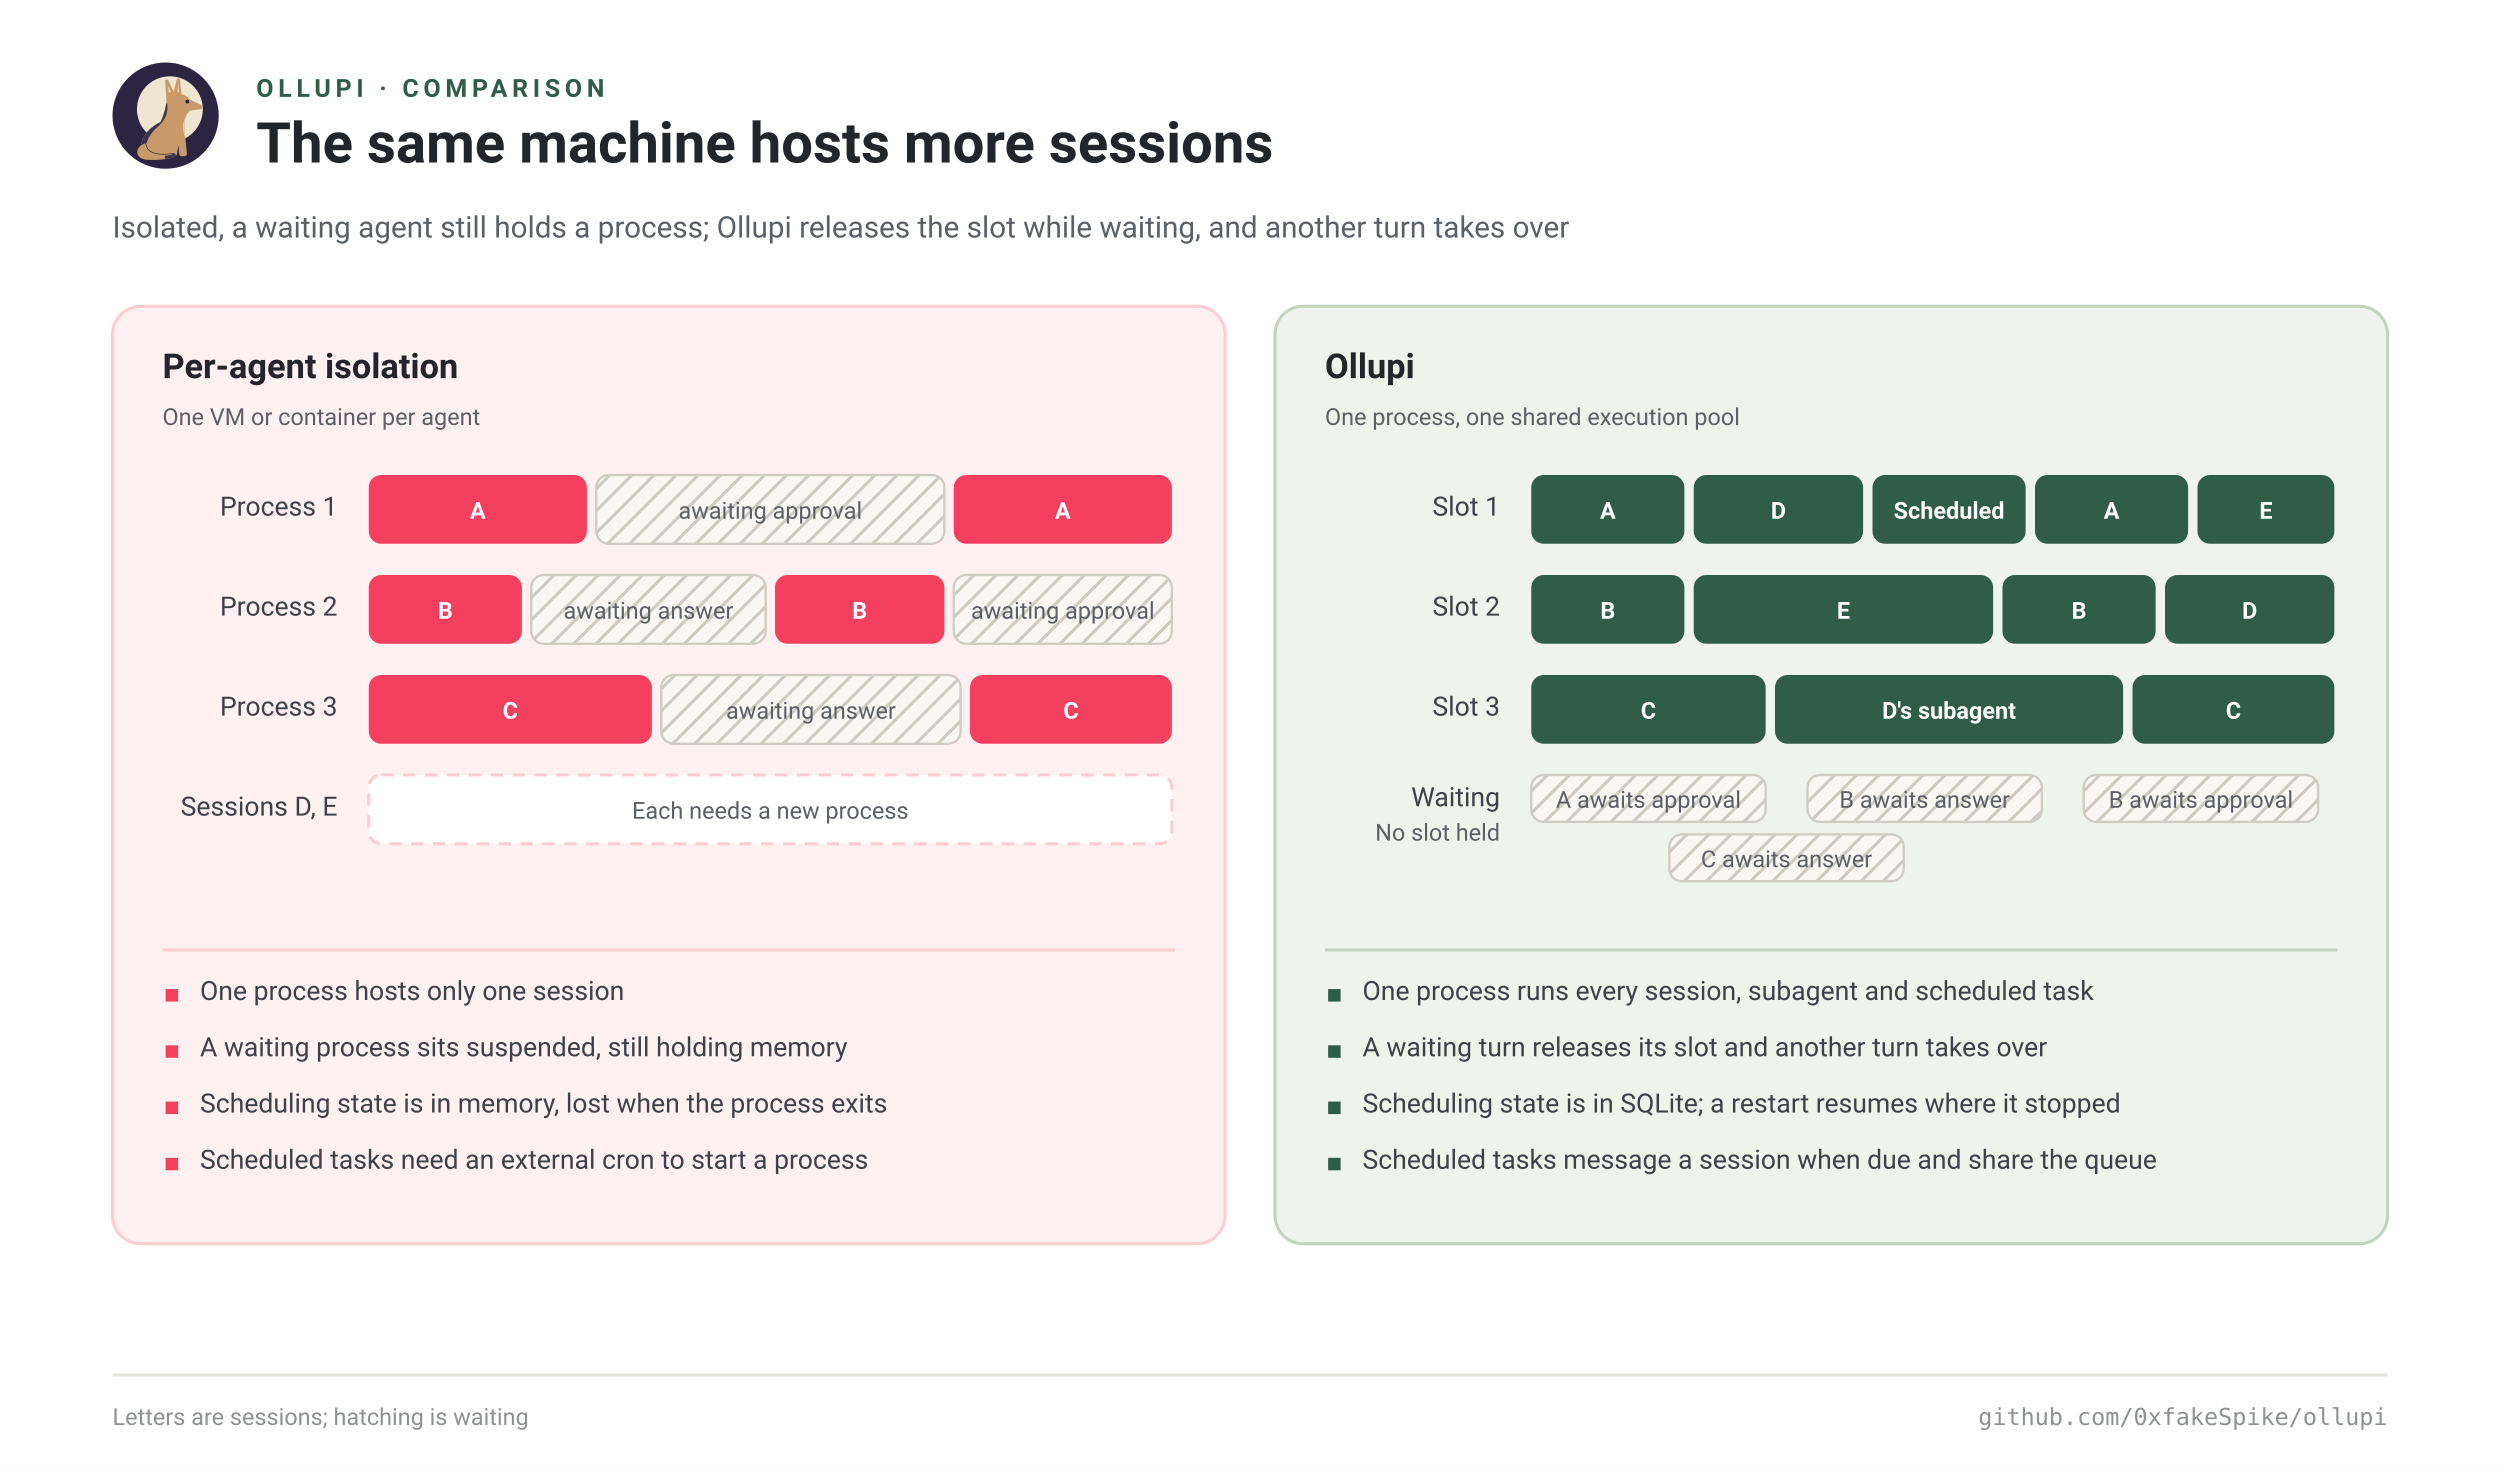
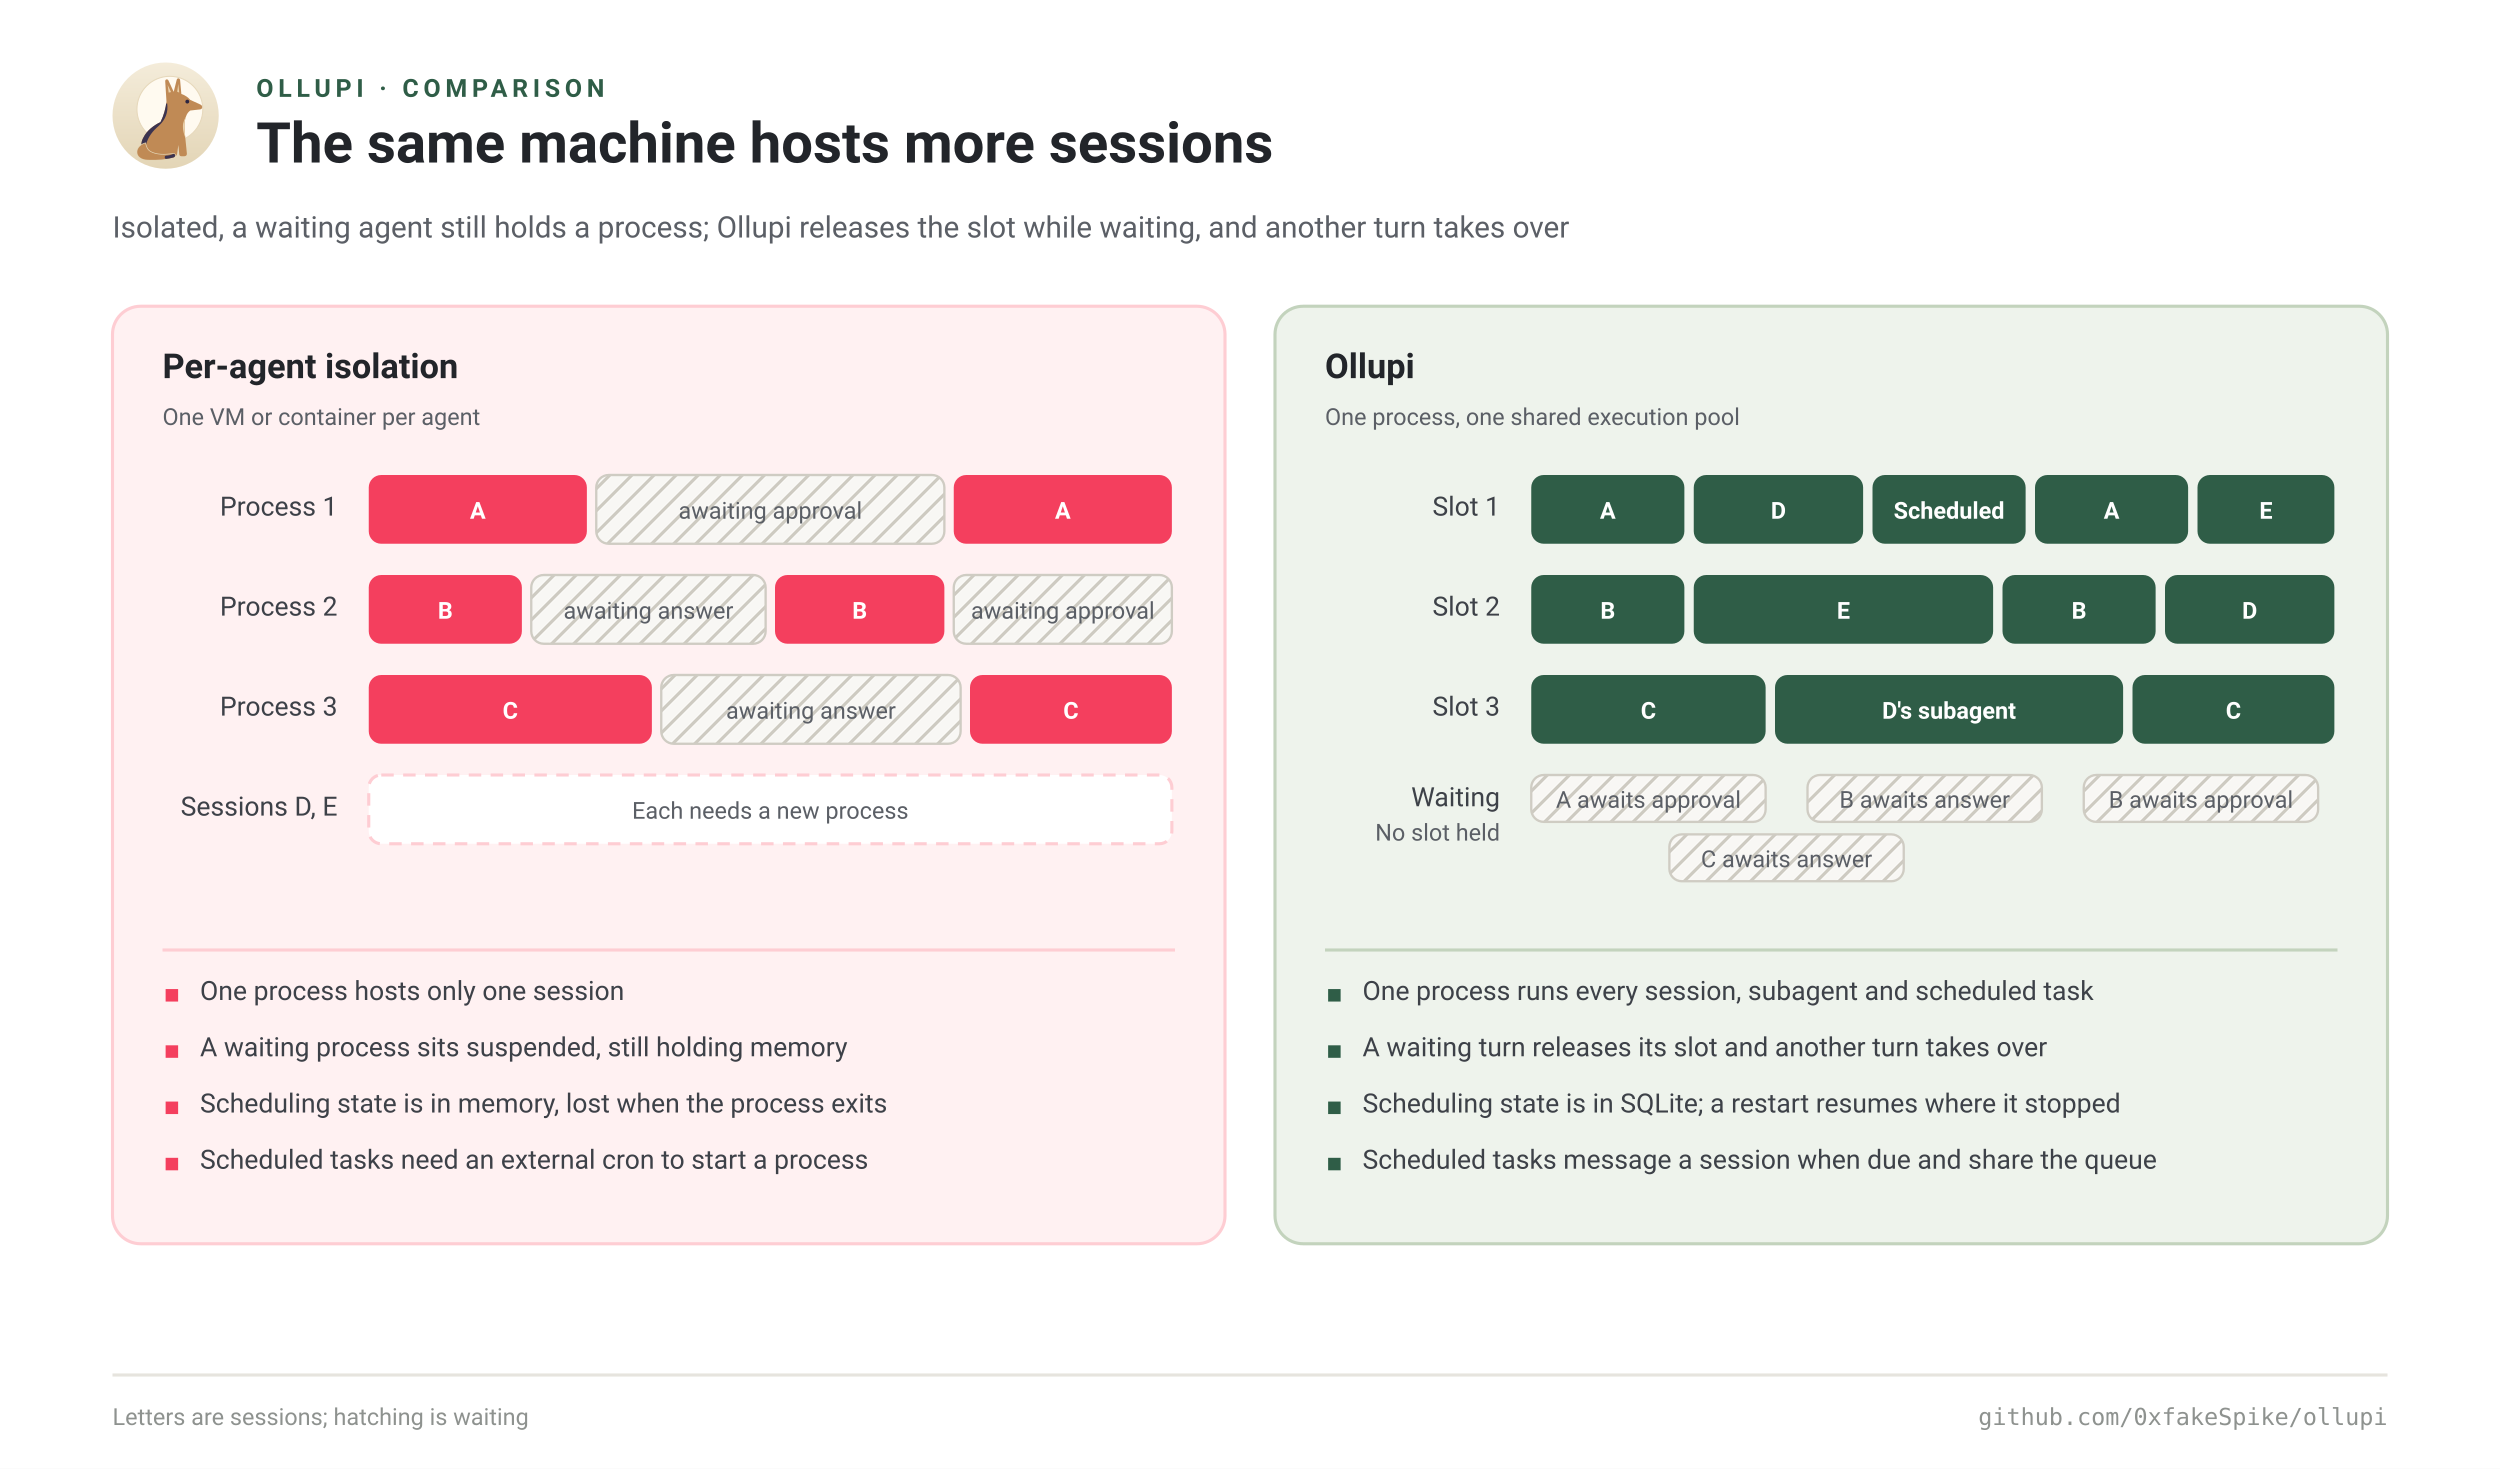
<svg xmlns="http://www.w3.org/2000/svg" viewBox="0 0 1600 940" width="1600" height="940">
  <defs>
    <pattern id="hatch" width="10" height="10" patternUnits="userSpaceOnUse" patternTransform="rotate(45)">
      <rect width="10" height="10" fill="#f8f7f4" />
      <line x1="0" y1="0" x2="0" y2="10" stroke="#cfccc3" stroke-width="4" />
    </pattern>
    <marker id="arrow" viewBox="0 0 10 10" refX="9" refY="5" markerUnits="userSpaceOnUse" markerWidth="12" markerHeight="12" orient="auto-start-reverse">
      <path d="M0,1 L9,5 L0,9 z" fill="#8e928f" />
    </marker>
  </defs>
  <style>text { font-family: -apple-system, BlinkMacSystemFont, "Segoe UI", Roboto, "Helvetica Neue", Arial, sans-serif; fill: #22252a; } .eyebrow { font-size: 16px; font-weight: 600; letter-spacing: 3px; fill: #2f5d47; } .title { font-size: 36px; font-weight: 700; } .sub { font-size: 19px; fill: #5b5f66; } .kpi { font-size: 44px; font-weight: 700; letter-spacing: -0.5px; } .unit { font-size: 21px; font-weight: 600; fill: #3d4148; } .cap { font-size: 17px; fill: #5b5f66; } .h { font-size: 22px; font-weight: 700; } .hs { font-size: 19px; font-weight: 600; } .b { font-size: 17px; fill: #3d4148; } .s { font-size: 15px; fill: #5b5f66; } .code { font-family: ui-monospace, 'SF Mono', Menlo, monospace; font-weight: 700; fill: #2f5d47; } .tick { font-size: 16px; fill: #5b5f66; } .lab { font-size: 17px; fill: #3d4148; } .val { font-size: 17px; font-weight: 600; } .chip { font-size: 15px; font-weight: 600; } .foot { font-size: 15px; fill: #8e928f; }</style>
  <rect width="1600" height="940" fill="#ffffff" />
  <svg x="72" y="40" width="68" height="68" viewBox="0 0 100 100">
-     <circle cx="50" cy="50" r="50" fill="#2b2541" />
-     <circle cx="54" cy="44" r="31" fill="#efe6d2" />
+     <defs>
+       <linearGradient id="ollupi-ground" x1="0" y1="0" x2="0" y2="1">
+         <stop offset="0" stop-color="#f4ecda" />
+         <stop offset="1" stop-color="#e3d5b6" />
+       </linearGradient>
+     </defs>
+     <circle cx="50" cy="50" r="50" fill="url(#ollupi-ground)" />
+     <circle cx="54" cy="44" r="31" fill="#fffaf0" stroke="#e6d8bb" stroke-width="1" />
    <g transform="translate(14 12) scale(.8)">
      <clipPath id="ollupi-body">
        <path d="M30 95 C18 95 13 83 19 73 C23 65 31 59 39 55 C43 47 45 39 46 31 L44.5 7 C44.5 4.5 47.5 4 48.5 6.5 L54.5 19.5 L58 5.5 C58.5 3 61.5 3 62 5.5 L63.5 22 C68 23.5 71.5 26 74 29 L86 34.5 C89 35.8 88.6 40 85.5 40.2 L74 41.5 C70.5 44 68.5 48 67.5 54 C66.5 62 68 72 69 82 L70 92 C70.2 94 69 95.3 67 95.3 L63.5 95.3 C61.5 95.3 61 93.8 61 92.5 L60 82 L58.5 92.5 C58.3 94.3 57 95.3 55 95.3 L50 95.3 Z" />
      </clipPath>
-       <path d="M30 95 C18 95 13 83 19 73 C23 65 31 59 39 55 C43 47 45 39 46 31 L44.5 7 C44.5 4.5 47.5 4 48.5 6.5 L54.5 19.5 L58 5.5 C58.5 3 61.5 3 62 5.5 L63.5 22 C68 23.5 71.5 26 74 29 L86 34.5 C89 35.8 88.6 40 85.5 40.2 L74 41.5 C70.5 44 68.5 48 67.5 54 C66.5 62 68 72 69 82 L70 92 C70.2 94 69 95.3 67 95.3 L63.5 95.3 C61.5 95.3 61 93.8 61 92.5 L60 82 L58.5 92.5 C58.3 94.3 57 95.3 55 95.3 L50 95.3 Z" fill="#c89a69" />
+       <path d="M30 95 C18 95 13 83 19 73 C23 65 31 59 39 55 C43 47 45 39 46 31 L44.5 7 C44.5 4.5 47.5 4 48.5 6.5 L54.5 19.5 L58 5.5 C58.5 3 61.5 3 62 5.5 L63.5 22 C68 23.5 71.5 26 74 29 L86 34.5 C89 35.8 88.6 40 85.5 40.2 L74 41.5 C70.5 44 68.5 48 67.5 54 C66.5 62 68 72 69 82 L70 92 C70.2 94 69 95.3 67 95.3 L63.5 95.3 C61.5 95.3 61 93.8 61 92.5 L60 82 L58.5 92.5 C58.3 94.3 57 95.3 55 95.3 L50 95.3 Z" fill="#c08a55" />
      <g clip-path="url(#ollupi-body)">
        <path d="M92 44 L72.5 44.5 C69.2 47.5 66.8 51.5 65.7 56.5 C64.8 61.5 65.6 68 69.2 76 L92 76 Z" fill="#ead2ab" />
        <path d="M8 92 L8 40 L30 40 L46.8 33 C48.4 44 44.5 52.5 37 59.5 C30 65.5 24.5 72 21.8 82 Z" fill="#3b3350" />
      </g>
      <path d="M47.4 11.5 L51.4 19.8 L48.6 20.4 Z M59.9 10.2 L61 20.4 L58.6 19.4 Z" fill="#ead2ab" />
-       <path d="M21 80 C8 84 8 99 24 99.5 C36 100 46 99 54 96.8 C57 96 57 92.5 54 92.5 C44 94 34 94 27 90 C23.5 88 22 84.5 21 80 Z" fill="#c89a69" stroke="#2b2541" stroke-width="1.6" paint-order="stroke" />
+       <path d="M21 80 C8 84 8 99 24 99.5 C36 100 46 99 54 96.8 C57 96 57 92.5 54 92.5 C44 94 34 94 27 90 C23.5 88 22 84.5 21 80 Z" fill="#c08a55" stroke="#e3d5b6" stroke-width="1.6" paint-order="stroke" />
      <path d="M45 94.6 C49 94.4 51.5 93.8 54 92.5 C57 92.5 57 96 54 96.8 C51 97.6 48 98.2 45 98.5 C43.5 97 43.5 95.6 45 94.6 Z" fill="#3b3350" />
      <circle cx="70.5" cy="31" r="2.3" fill="#2b2541" />
    </g>
  </svg>
  <text class="eyebrow" x="164" y="62">OLLUPI · COMPARISON</text>
  <text class="title" x="164" y="104">The same machine hosts more sessions</text>
  <text class="sub" x="72" y="152">Isolated, a waiting agent still holds a process; Ollupi releases the slot while waiting, and another turn takes over</text>
  <line x1="72" y1="880" x2="1528" y2="880" stroke="#e6e4de" stroke-width="2" />
  <text class="foot" x="72" y="912">Letters are sessions; hatching is waiting</text>
  <text class="foot" x="1528" y="912" text-anchor="end" style="font-family: ui-monospace, 'SF Mono', Menlo, monospace">github.com/0xfakeSpike/ollupi</text>
  <rect x="72" y="196" width="712" height="600" rx="18" fill="#fff1f2" stroke="#fecdd3" stroke-width="2" />
  <text class="h" x="104.0" y="242.0" text-anchor="start">Per-agent isolation</text>
  <text class="s" x="104.0" y="272.0" text-anchor="start">One VM or container per agent</text>
  <rect x="816" y="196" width="712" height="600" rx="18" fill="#eef3ec" stroke="#c3d3bd" stroke-width="2" />
  <text class="h" x="848.0" y="242.0" text-anchor="start">Ollupi</text>
  <text class="s" x="848.0" y="272.0" text-anchor="start">One process, one shared execution pool</text>
  <text class="lab" x="216.0" y="330.0" text-anchor="end">Process 1</text>
  <rect x="236.0" y="304" width="139.6" height="44" rx="8" fill="#f43f5e" />
  <text class="chip" x="305.8" y="332.0" text-anchor="middle" style="fill:#ffffff">A</text>
  <rect x="381.6" y="304" width="222.8" height="44" rx="8" fill="url(#hatch)" stroke="#cfccc3" stroke-width="1.5" />
  <text class="s" x="493.0" y="332.0" text-anchor="middle">awaiting approval</text>
  <rect x="610.4" y="304" width="139.6" height="44" rx="8" fill="#f43f5e" />
  <text class="chip" x="680.2" y="332.0" text-anchor="middle" style="fill:#ffffff">A</text>
  <text class="lab" x="216.0" y="394.0" text-anchor="end">Process 2</text>
  <rect x="236.0" y="368" width="98.0" height="44" rx="8" fill="#f43f5e" />
  <text class="chip" x="285.0" y="396.0" text-anchor="middle" style="fill:#ffffff">B</text>
  <rect x="340.0" y="368" width="150.0" height="44" rx="8" fill="url(#hatch)" stroke="#cfccc3" stroke-width="1.5" />
  <text class="s" x="415.0" y="396.0" text-anchor="middle">awaiting answer</text>
  <rect x="496.0" y="368" width="108.4" height="44" rx="8" fill="#f43f5e" />
  <text class="chip" x="550.2" y="396.0" text-anchor="middle" style="fill:#ffffff">B</text>
  <rect x="610.4" y="368" width="139.6" height="44" rx="8" fill="url(#hatch)" stroke="#cfccc3" stroke-width="1.5" />
  <text class="s" x="680.2" y="396.0" text-anchor="middle">awaiting approval</text>
  <text class="lab" x="216.0" y="458.0" text-anchor="end">Process 3</text>
  <rect x="236.0" y="432" width="181.2" height="44" rx="8" fill="#f43f5e" />
  <text class="chip" x="326.6" y="460.0" text-anchor="middle" style="fill:#ffffff">C</text>
  <rect x="423.2" y="432" width="191.6" height="44" rx="8" fill="url(#hatch)" stroke="#cfccc3" stroke-width="1.5" />
  <text class="s" x="519.0" y="460.0" text-anchor="middle">awaiting answer</text>
  <rect x="620.8" y="432" width="129.2" height="44" rx="8" fill="#f43f5e" />
  <text class="chip" x="685.4" y="460.0" text-anchor="middle" style="fill:#ffffff">C</text>
  <text class="lab" x="216.0" y="522.0" text-anchor="end">Sessions D, E</text>
  <rect x="236" y="496" width="514" height="44" rx="8" fill="#ffffff" stroke="#fecdd3" stroke-width="2" stroke-dasharray="8 6" />
  <text class="s" x="493.0" y="524.0" text-anchor="middle">Each needs a new process</text>
  <text class="lab" x="960.0" y="330.0" text-anchor="end">Slot 1</text>
  <rect x="980.0" y="304" width="98.0" height="44" rx="8" fill="#2f5d47" />
  <text class="chip" x="1029.0" y="332.0" text-anchor="middle" style="fill:#ffffff">A</text>
  <rect x="1084.0" y="304" width="108.4" height="44" rx="8" fill="#2f5d47" />
  <text class="chip" x="1138.2" y="332.0" text-anchor="middle" style="fill:#ffffff">D</text>
  <rect x="1198.4" y="304" width="98.0" height="44" rx="8" fill="#2f5d47" />
  <text class="chip" x="1247.4" y="332.0" text-anchor="middle" style="fill:#ffffff">Scheduled</text>
  <rect x="1302.4" y="304" width="98.0" height="44" rx="8" fill="#2f5d47" />
  <text class="chip" x="1351.4" y="332.0" text-anchor="middle" style="fill:#ffffff">A</text>
  <rect x="1406.4" y="304" width="87.6" height="44" rx="8" fill="#2f5d47" />
  <text class="chip" x="1450.2" y="332.0" text-anchor="middle" style="fill:#ffffff">E</text>
  <text class="lab" x="960.0" y="394.0" text-anchor="end">Slot 2</text>
  <rect x="980.0" y="368" width="98.0" height="44" rx="8" fill="#2f5d47" />
  <text class="chip" x="1029.0" y="396.0" text-anchor="middle" style="fill:#ffffff">B</text>
  <rect x="1084.0" y="368" width="191.6" height="44" rx="8" fill="#2f5d47" />
  <text class="chip" x="1179.8" y="396.0" text-anchor="middle" style="fill:#ffffff">E</text>
  <rect x="1281.6" y="368" width="98.0" height="44" rx="8" fill="#2f5d47" />
  <text class="chip" x="1330.6" y="396.0" text-anchor="middle" style="fill:#ffffff">B</text>
  <rect x="1385.6" y="368" width="108.4" height="44" rx="8" fill="#2f5d47" />
  <text class="chip" x="1439.8" y="396.0" text-anchor="middle" style="fill:#ffffff">D</text>
  <text class="lab" x="960.0" y="458.0" text-anchor="end">Slot 3</text>
  <rect x="980.0" y="432" width="150.0" height="44" rx="8" fill="#2f5d47" />
  <text class="chip" x="1055.0" y="460.0" text-anchor="middle" style="fill:#ffffff">C</text>
  <rect x="1136.0" y="432" width="222.8" height="44" rx="8" fill="#2f5d47" />
  <text class="chip" x="1247.4" y="460.0" text-anchor="middle" style="fill:#ffffff">D's subagent</text>
  <rect x="1364.8" y="432" width="129.2" height="44" rx="8" fill="#2f5d47" />
  <text class="chip" x="1429.4" y="460.0" text-anchor="middle" style="fill:#ffffff">C</text>
  <text class="lab" x="960.0" y="516.0" text-anchor="end">Waiting</text>
  <text class="s" x="960.0" y="538.0" text-anchor="end">No slot held</text>
  <rect x="980.0" y="496" width="150" height="30" rx="8" fill="url(#hatch)" stroke="#cfccc3" stroke-width="1.5" />
  <text class="s" x="1055.0" y="517.0" text-anchor="middle">A awaits approval</text>
  <rect x="1156.8" y="496" width="150" height="30" rx="8" fill="url(#hatch)" stroke="#cfccc3" stroke-width="1.5" />
  <text class="s" x="1231.8" y="517.0" text-anchor="middle">B awaits answer</text>
  <rect x="1333.6" y="496" width="150" height="30" rx="8" fill="url(#hatch)" stroke="#cfccc3" stroke-width="1.5" />
  <text class="s" x="1408.6" y="517.0" text-anchor="middle">B awaits approval</text>
  <rect x="1068.4" y="534" width="150" height="30" rx="8" fill="url(#hatch)" stroke="#cfccc3" stroke-width="1.5" />
  <text class="s" x="1143.4" y="555.0" text-anchor="middle">C awaits answer</text>
  <line x1="104" y1="608" x2="752" y2="608" stroke="#fecdd3" stroke-width="2" />
  <rect x="106" y="633" width="8" height="8" fill="#f43f5e" />
  <text class="b" x="128.0" y="640.0" text-anchor="start">One process hosts only one session</text>
  <rect x="106" y="669" width="8" height="8" fill="#f43f5e" />
  <text class="b" x="128.0" y="676.0" text-anchor="start">A waiting process sits suspended, still holding memory</text>
  <rect x="106" y="705" width="8" height="8" fill="#f43f5e" />
  <text class="b" x="128.0" y="712.0" text-anchor="start">Scheduling state is in memory, lost when the process exits</text>
  <rect x="106" y="741" width="8" height="8" fill="#f43f5e" />
  <text class="b" x="128.0" y="748.0" text-anchor="start">Scheduled tasks need an external cron to start a process</text>
  <line x1="848" y1="608" x2="1496" y2="608" stroke="#c3d3bd" stroke-width="2" />
  <rect x="850" y="633" width="8" height="8" fill="#2f5d47" />
  <text class="b" x="872.0" y="640.0" text-anchor="start">One process runs every session, subagent and scheduled task</text>
  <rect x="850" y="669" width="8" height="8" fill="#2f5d47" />
  <text class="b" x="872.0" y="676.0" text-anchor="start">A waiting turn releases its slot and another turn takes over</text>
  <rect x="850" y="705" width="8" height="8" fill="#2f5d47" />
  <text class="b" x="872.0" y="712.0" text-anchor="start">Scheduling state is in SQLite; a restart resumes where it stopped</text>
  <rect x="850" y="741" width="8" height="8" fill="#2f5d47" />
  <text class="b" x="872.0" y="748.0" text-anchor="start">Scheduled tasks message a session when due and share the queue</text>
</svg>
